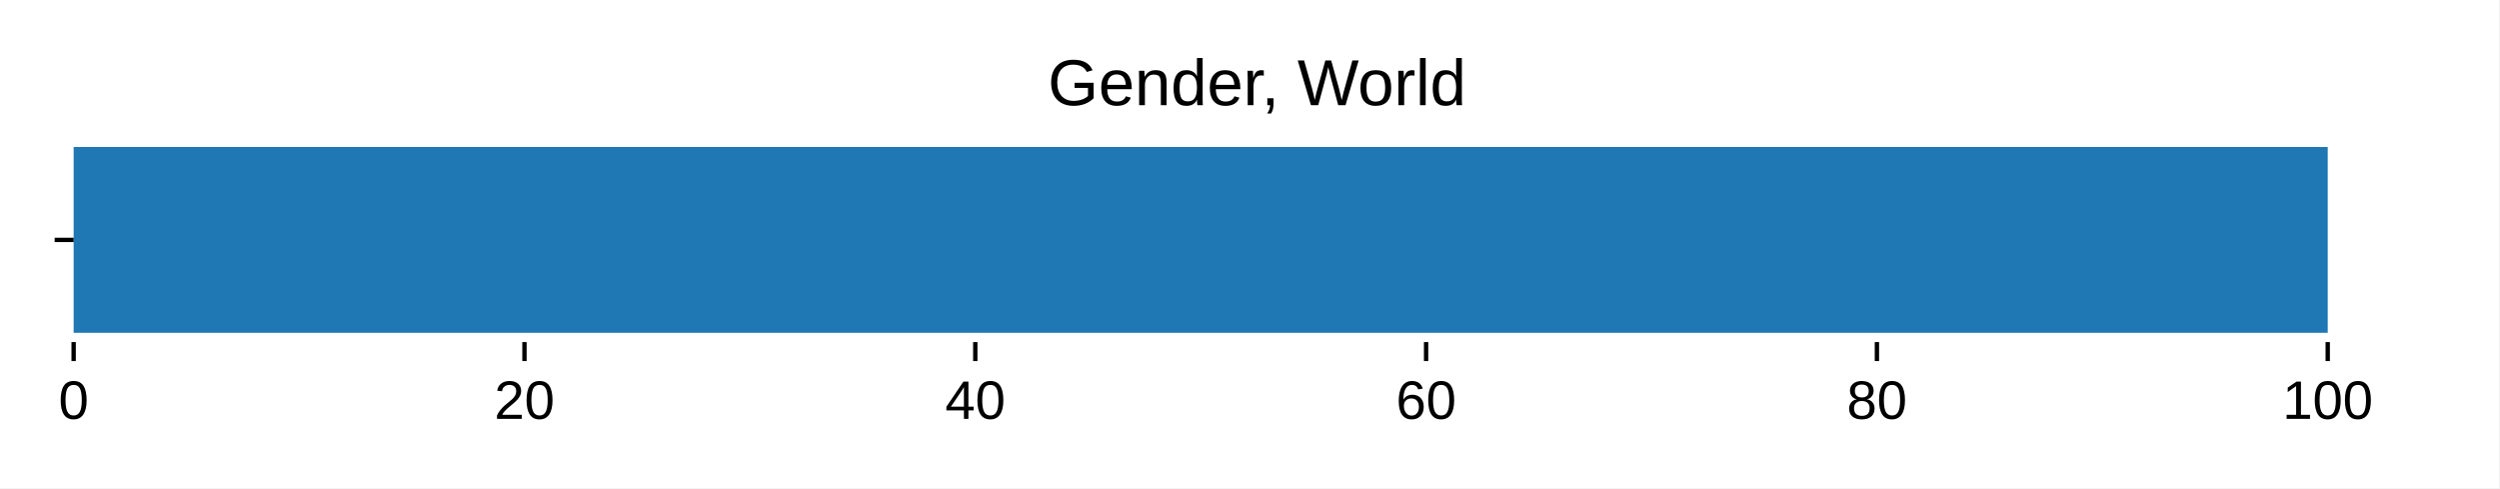
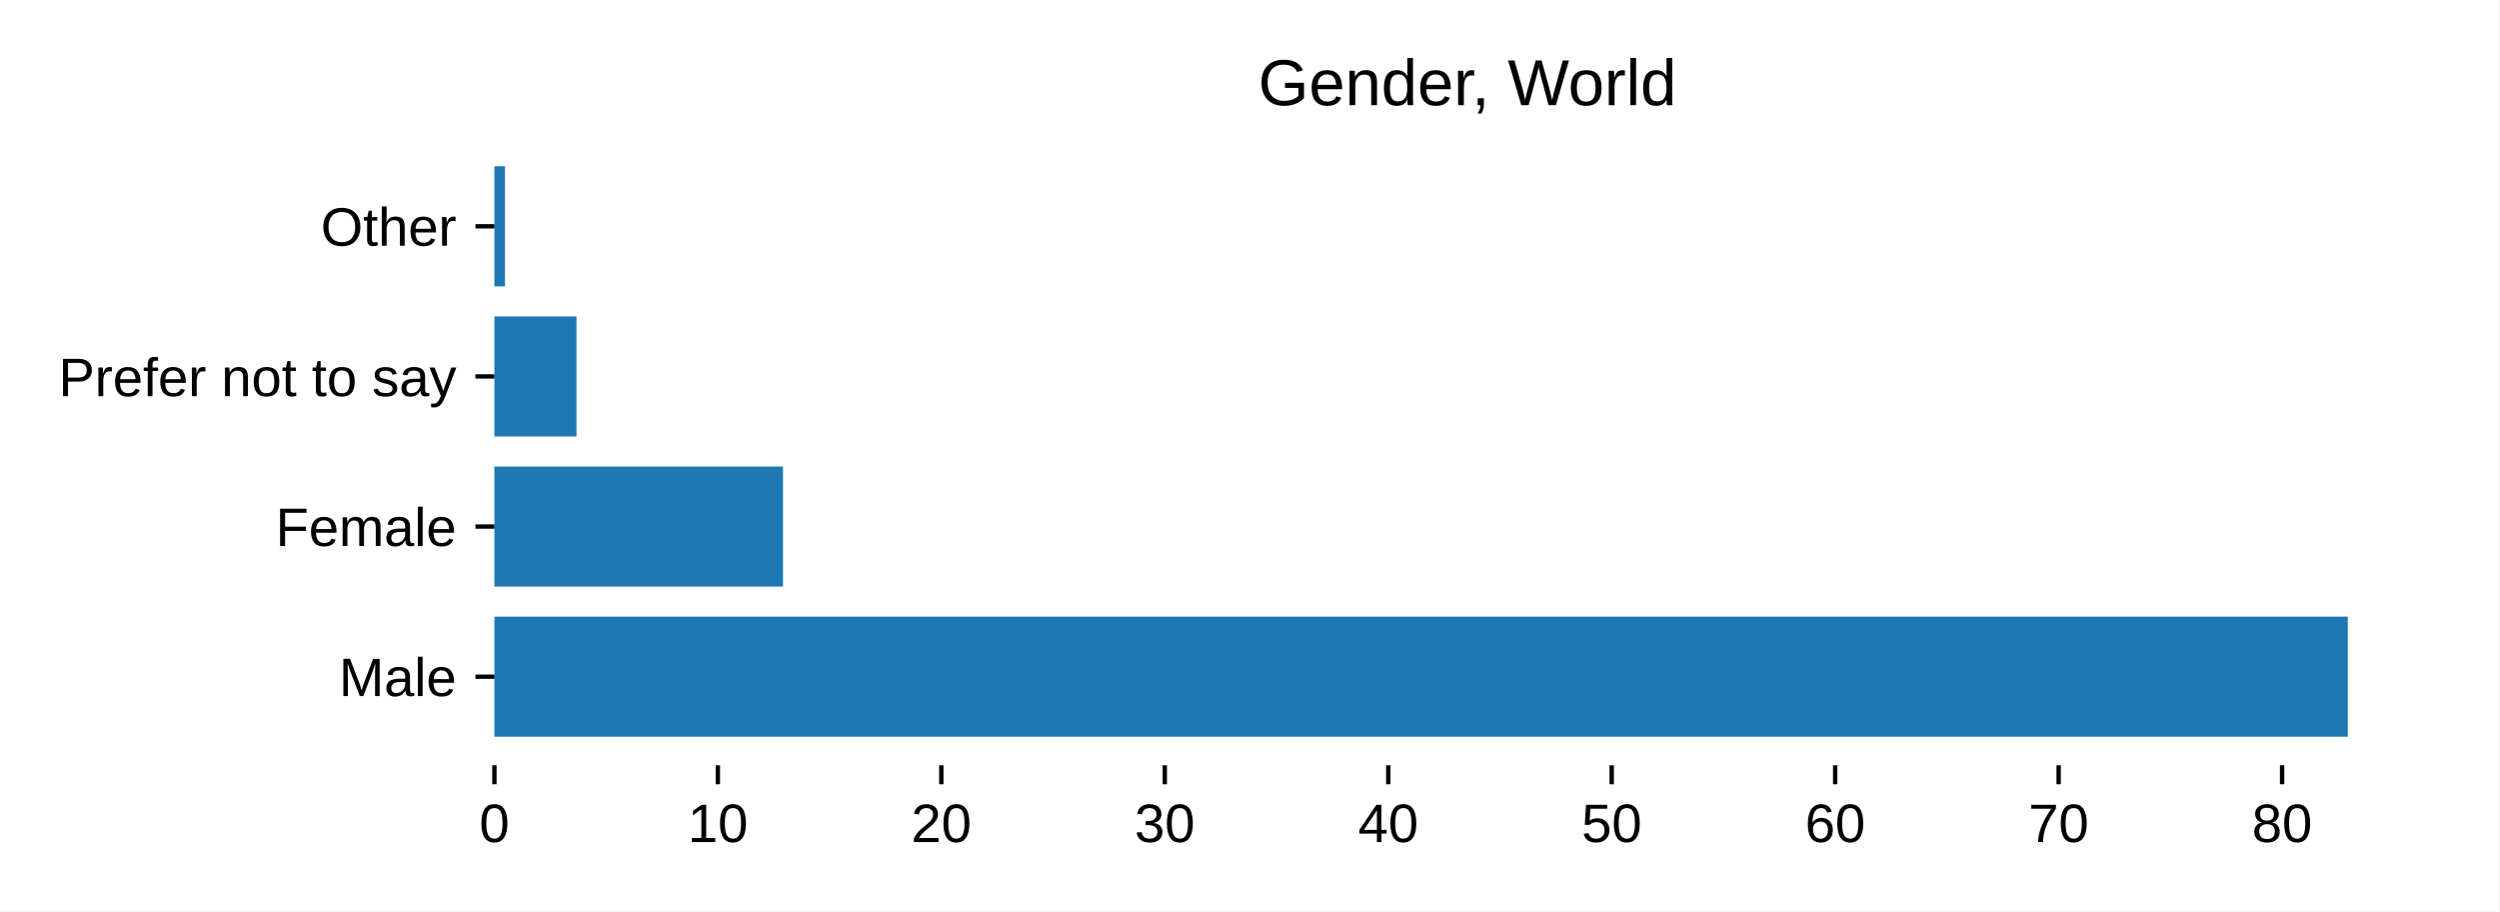
- <svg xmlns="http://www.w3.org/2000/svg" xmlns:xlink="http://www.w3.org/1999/xlink" height="90pt" version="1.1" viewBox="0 0 460.8 90" width="460.8pt">
+ <svg xmlns="http://www.w3.org/2000/svg" xmlns:xlink="http://www.w3.org/1999/xlink" height="168pt" version="1.1" viewBox="0 0 460.8 168" width="460.8pt">
  <defs>
    <style type="text/css">*{stroke-linecap:butt;stroke-linejoin:round;}</style>
  </defs>
  <g id="figure_1">
    <g id="patch_1">
-       <path d="M 0 90  L 460.8 90  L 460.8 0  L 0 0  z " style="fill:#ffffff;" />
+       <path d="M 0 168  L 460.8 168  L 460.8 0  L 0 0  z " style="fill:#ffffff;" />
    </g>
    <g id="axes_1">
      <g id="patch_2">
-         <path d="M 13.58 63.055  L 450 63.055  L 450 25.389  L 13.58 25.389  z " style="fill:#ffffff;" />
+         <path d="M 91.164 141.055  L 450 141.055  L 450 25.389  L 91.164 25.389  z " style="fill:#ffffff;" />
      </g>
      <g id="patch_3">
-         <path clip-path="url(#pad100c1db0)" d="M 13.58 61.343  L 429.218 61.343  L 429.218 27.101  L 13.58 27.101  z " style="fill:#1f77b4;" />
+         <path clip-path="url(#p5d4b9c9715)" d="M 91.164 135.797  L 432.913 135.797  L 432.913 113.66  L 91.164 113.66  z " style="fill:#1f77b4;" />
+       </g>
+       <g id="patch_4">
+         <path clip-path="url(#p5d4b9c9715)" d="M 91.164 108.126  L 144.379 108.126  L 144.379 85.989  L 91.164 85.989  z " style="fill:#1f77b4;" />
+       </g>
+       <g id="patch_5">
+         <path clip-path="url(#p5d4b9c9715)" d="M 91.164 80.455  L 106.299 80.455  L 106.299 58.318  L 91.164 58.318  z " style="fill:#1f77b4;" />
+       </g>
+       <g id="patch_6">
+         <path clip-path="url(#p5d4b9c9715)" d="M 91.164 52.784  L 93.117 52.784  L 93.117 30.647  L 91.164 30.647  z " style="fill:#1f77b4;" />
      </g>
      <g id="matplotlib.axis_1">
        <g id="xtick_1">
          <g id="line2d_1">
            <defs>
              <path d="M 0 0  L 0 3.5  " id="mc3a356a46d" style="stroke:#000000;stroke-width:0.8;" />
            </defs>
            <g>
-               <use style="stroke:#000000;stroke-width:0.8;" x="13.58" xlink:href="#mc3a356a46d" y="63.055" />
+               <use style="stroke:#000000;stroke-width:0.8;" x="91.164" xlink:href="#mc3a356a46d" y="141.055" />
            </g>
          </g>
          <g id="text_1">
-             <text style="font-family:Arial;font-size:10px;font-stretch:normal;font-style:normal;font-weight:normal;text-anchor:middle;" transform="rotate(-0, 13.58047, 77.2125)" x="13.58" y="77.213">0</text>
+             <text style="font-family:Arial;font-size:10px;font-stretch:normal;font-style:normal;font-weight:normal;text-anchor:middle;" transform="rotate(-0, 91.16406, 155.2125)" x="91.164" y="155.213">0</text>
          </g>
        </g>
        <g id="xtick_2">
          <g id="line2d_2">
            <g>
-               <use style="stroke:#000000;stroke-width:0.8;" x="96.708" xlink:href="#mc3a356a46d" y="63.055" />
+               <use style="stroke:#000000;stroke-width:0.8;" x="132.369" xlink:href="#mc3a356a46d" y="141.055" />
            </g>
          </g>
          <g id="text_2">
-             <text style="font-family:Arial;font-size:10px;font-stretch:normal;font-style:normal;font-weight:normal;text-anchor:middle;" transform="rotate(-0, 96.708, 77.2125)" x="96.708" y="77.213">20</text>
+             <text style="font-family:Arial;font-size:10px;font-stretch:normal;font-style:normal;font-weight:normal;text-anchor:middle;" transform="rotate(-0, 132.3692, 155.2125)" x="132.369" y="155.213">10</text>
          </g>
        </g>
        <g id="xtick_3">
          <g id="line2d_3">
            <g>
-               <use style="stroke:#000000;stroke-width:0.8;" x="179.836" xlink:href="#mc3a356a46d" y="63.055" />
+               <use style="stroke:#000000;stroke-width:0.8;" x="173.574" xlink:href="#mc3a356a46d" y="141.055" />
            </g>
          </g>
          <g id="text_3">
-             <text style="font-family:Arial;font-size:10px;font-stretch:normal;font-style:normal;font-weight:normal;text-anchor:middle;" transform="rotate(-0, 179.8355, 77.2125)" x="179.836" y="77.213">40</text>
+             <text style="font-family:Arial;font-size:10px;font-stretch:normal;font-style:normal;font-weight:normal;text-anchor:middle;" transform="rotate(-0, 173.5743, 155.2125)" x="173.574" y="155.213">20</text>
          </g>
        </g>
        <g id="xtick_4">
          <g id="line2d_4">
            <g>
-               <use style="stroke:#000000;stroke-width:0.8;" x="262.963" xlink:href="#mc3a356a46d" y="63.055" />
+               <use style="stroke:#000000;stroke-width:0.8;" x="214.779" xlink:href="#mc3a356a46d" y="141.055" />
            </g>
          </g>
          <g id="text_4">
-             <text style="font-family:Arial;font-size:10px;font-stretch:normal;font-style:normal;font-weight:normal;text-anchor:middle;" transform="rotate(-0, 262.9631, 77.2125)" x="262.963" y="77.213">60</text>
+             <text style="font-family:Arial;font-size:10px;font-stretch:normal;font-style:normal;font-weight:normal;text-anchor:middle;" transform="rotate(-0, 214.7794, 155.2125)" x="214.779" y="155.213">30</text>
          </g>
        </g>
        <g id="xtick_5">
          <g id="line2d_5">
            <g>
-               <use style="stroke:#000000;stroke-width:0.8;" x="346.091" xlink:href="#mc3a356a46d" y="63.055" />
+               <use style="stroke:#000000;stroke-width:0.8;" x="255.984" xlink:href="#mc3a356a46d" y="141.055" />
            </g>
          </g>
          <g id="text_5">
-             <text style="font-family:Arial;font-size:10px;font-stretch:normal;font-style:normal;font-weight:normal;text-anchor:middle;" transform="rotate(-0, 346.0906, 77.2125)" x="346.091" y="77.213">80</text>
+             <text style="font-family:Arial;font-size:10px;font-stretch:normal;font-style:normal;font-weight:normal;text-anchor:middle;" transform="rotate(-0, 255.9845, 155.2125)" x="255.984" y="155.213">40</text>
          </g>
        </g>
        <g id="xtick_6">
          <g id="line2d_6">
            <g>
-               <use style="stroke:#000000;stroke-width:0.8;" x="429.218" xlink:href="#mc3a356a46d" y="63.055" />
+               <use style="stroke:#000000;stroke-width:0.8;" x="297.19" xlink:href="#mc3a356a46d" y="141.055" />
            </g>
          </g>
          <g id="text_6">
-             <text style="font-family:Arial;font-size:10px;font-stretch:normal;font-style:normal;font-weight:normal;text-anchor:middle;" transform="rotate(-0, 429.2181, 77.2125)" x="429.218" y="77.213">100</text>
+             <text style="font-family:Arial;font-size:10px;font-stretch:normal;font-style:normal;font-weight:normal;text-anchor:middle;" transform="rotate(-0, 297.1896, 155.2125)" x="297.19" y="155.213">50</text>
+           </g>
+         </g>
+         <g id="xtick_7">
+           <g id="line2d_7">
+             <g>
+               <use style="stroke:#000000;stroke-width:0.8;" x="338.395" xlink:href="#mc3a356a46d" y="141.055" />
+             </g>
+           </g>
+           <g id="text_7">
+             <text style="font-family:Arial;font-size:10px;font-stretch:normal;font-style:normal;font-weight:normal;text-anchor:middle;" transform="rotate(-0, 338.3947, 155.2125)" x="338.395" y="155.213">60</text>
+           </g>
+         </g>
+         <g id="xtick_8">
+           <g id="line2d_8">
+             <g>
+               <use style="stroke:#000000;stroke-width:0.8;" x="379.6" xlink:href="#mc3a356a46d" y="141.055" />
+             </g>
+           </g>
+           <g id="text_8">
+             <text style="font-family:Arial;font-size:10px;font-stretch:normal;font-style:normal;font-weight:normal;text-anchor:middle;" transform="rotate(-0, 379.5998, 155.2125)" x="379.6" y="155.213">70</text>
+           </g>
+         </g>
+         <g id="xtick_9">
+           <g id="line2d_9">
+             <g>
+               <use style="stroke:#000000;stroke-width:0.8;" x="420.805" xlink:href="#mc3a356a46d" y="141.055" />
+             </g>
+           </g>
+           <g id="text_9">
+             <text style="font-family:Arial;font-size:10px;font-stretch:normal;font-style:normal;font-weight:normal;text-anchor:middle;" transform="rotate(-0, 420.8049, 155.2125)" x="420.805" y="155.213">80</text>
          </g>
        </g>
      </g>
      <g id="matplotlib.axis_2">
        <g id="ytick_1">
-           <g id="line2d_7">
+           <g id="line2d_10">
            <defs>
              <path d="M 0 0  L -3.5 0  " id="m82278324de" style="stroke:#000000;stroke-width:0.8;" />
            </defs>
            <g>
-               <use style="stroke:#000000;stroke-width:0.8;" x="13.58" xlink:href="#m82278324de" y="44.222" />
+               <use style="stroke:#000000;stroke-width:0.8;" x="91.164" xlink:href="#m82278324de" y="124.729" />
            </g>
+           </g>
+           <g id="text_10">
+             <text style="font-family:Arial;font-size:10px;font-stretch:normal;font-style:normal;font-weight:normal;text-anchor:end;" transform="rotate(-0, 84.16406, 128.3076)" x="84.164" y="128.308">Male</text>
+           </g>
+         </g>
+         <g id="ytick_2">
+           <g id="line2d_11">
+             <g>
+               <use style="stroke:#000000;stroke-width:0.8;" x="91.164" xlink:href="#m82278324de" y="97.058" />
+             </g>
+           </g>
+           <g id="text_11">
+             <text style="font-family:Arial;font-size:10px;font-stretch:normal;font-style:normal;font-weight:normal;text-anchor:end;" transform="rotate(-0, 84.16406, 100.6365)" x="84.164" y="100.637">Female</text>
+           </g>
+         </g>
+         <g id="ytick_3">
+           <g id="line2d_12">
+             <g>
+               <use style="stroke:#000000;stroke-width:0.8;" x="91.164" xlink:href="#m82278324de" y="69.386" />
+             </g>
+           </g>
+           <g id="text_12">
+             <text style="font-family:Arial;font-size:10px;font-stretch:normal;font-style:normal;font-weight:normal;text-anchor:end;" transform="rotate(-0, 84.16406, 73.02631)" x="84.164" y="73.026">Prefer not to say</text>
+           </g>
+         </g>
+         <g id="ytick_4">
+           <g id="line2d_13">
+             <g>
+               <use style="stroke:#000000;stroke-width:0.8;" x="91.164" xlink:href="#m82278324de" y="41.715" />
+             </g>
+           </g>
+           <g id="text_13">
+             <text style="font-family:Arial;font-size:10px;font-stretch:normal;font-style:normal;font-weight:normal;text-anchor:end;" transform="rotate(-0, 84.16406, 45.29425)" x="84.164" y="45.294">Other</text>
          </g>
        </g>
      </g>
-       <g id="text_7">
-         <text style="font-family:Arial;font-size:12px;font-stretch:normal;font-style:normal;font-weight:normal;text-anchor:middle;" transform="rotate(-0, 231.7902, 19.38938)" x="231.79" y="19.389">Gender, World</text>
+       <g id="text_14">
+         <text style="font-family:Arial;font-size:12px;font-stretch:normal;font-style:normal;font-weight:normal;text-anchor:middle;" transform="rotate(-0, 270.582, 19.38938)" x="270.582" y="19.389">Gender, World</text>
      </g>
    </g>
  </g>
  <defs>
-     <clipPath id="pad100c1db0">
-       <rect height="37.665" width="436.42" x="13.58" y="25.389" />
+     <clipPath id="p5d4b9c9715">
+       <rect height="115.665" width="358.836" x="91.164" y="25.389" />
    </clipPath>
  </defs>
</svg>
